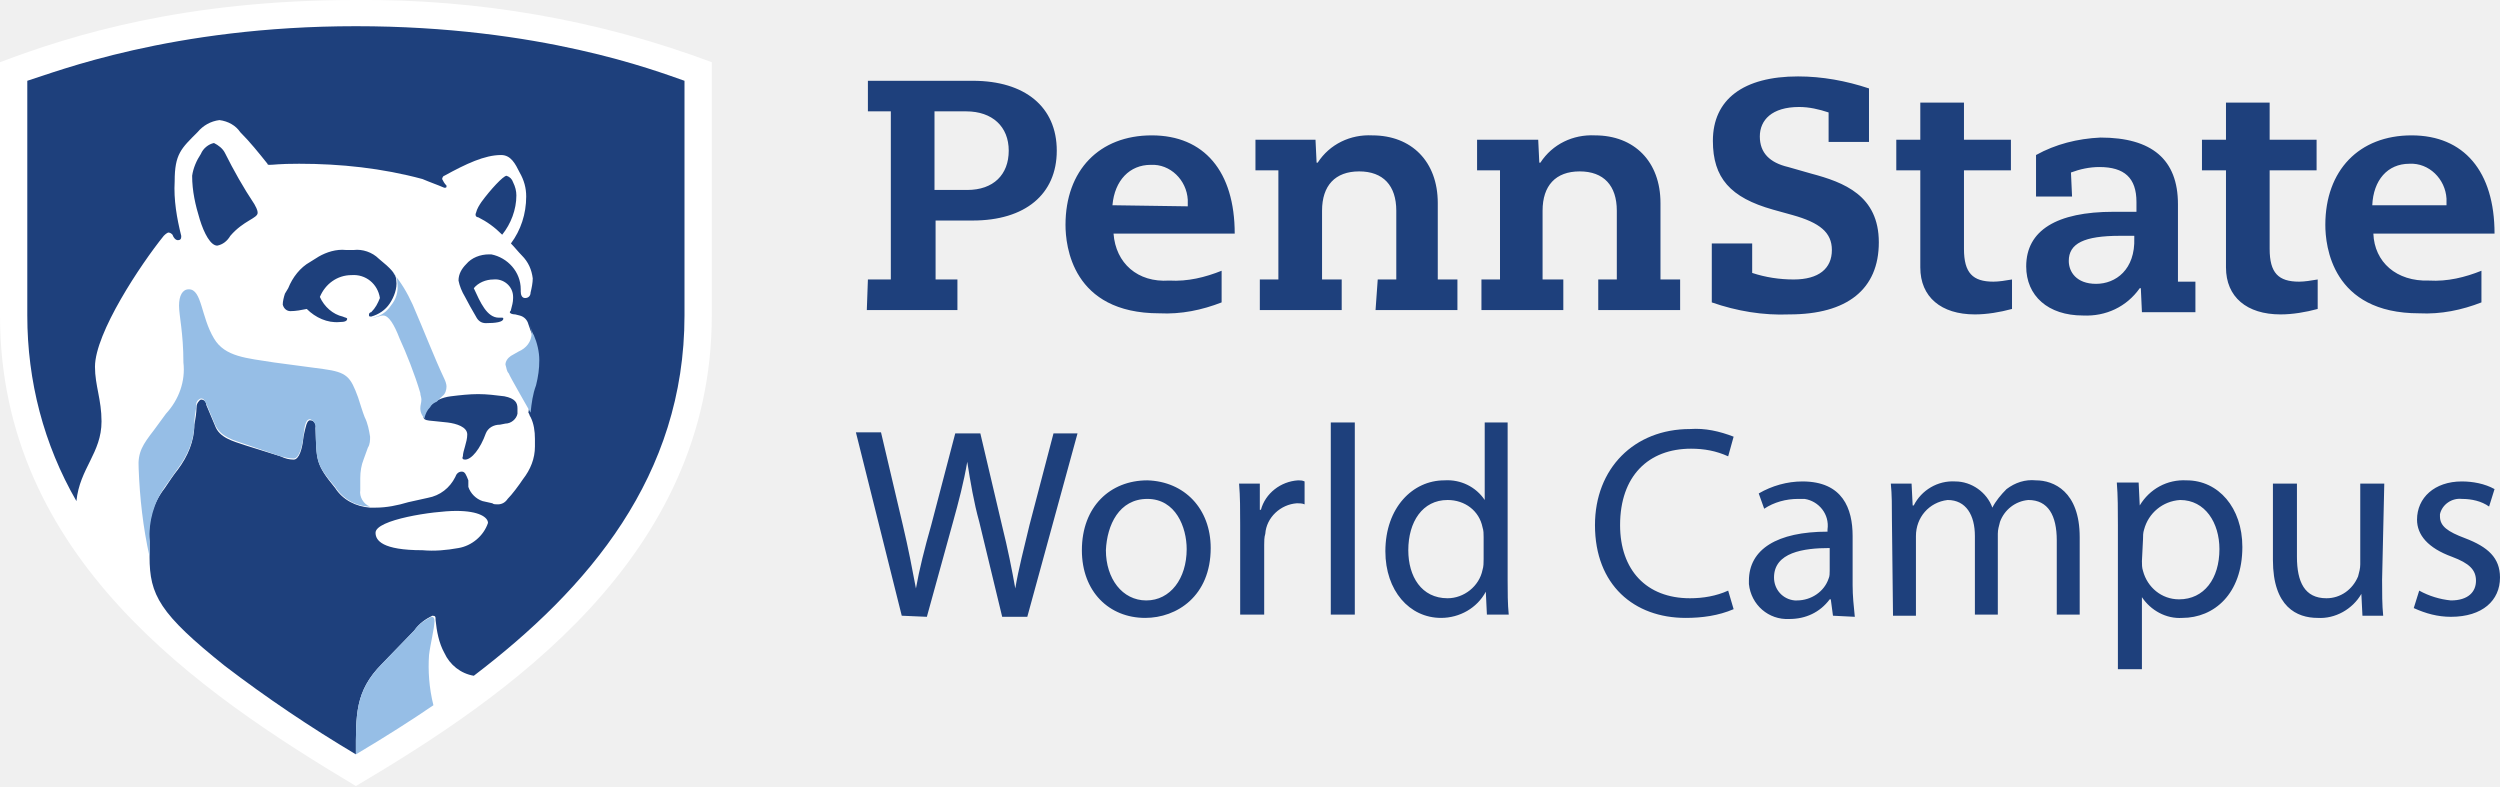
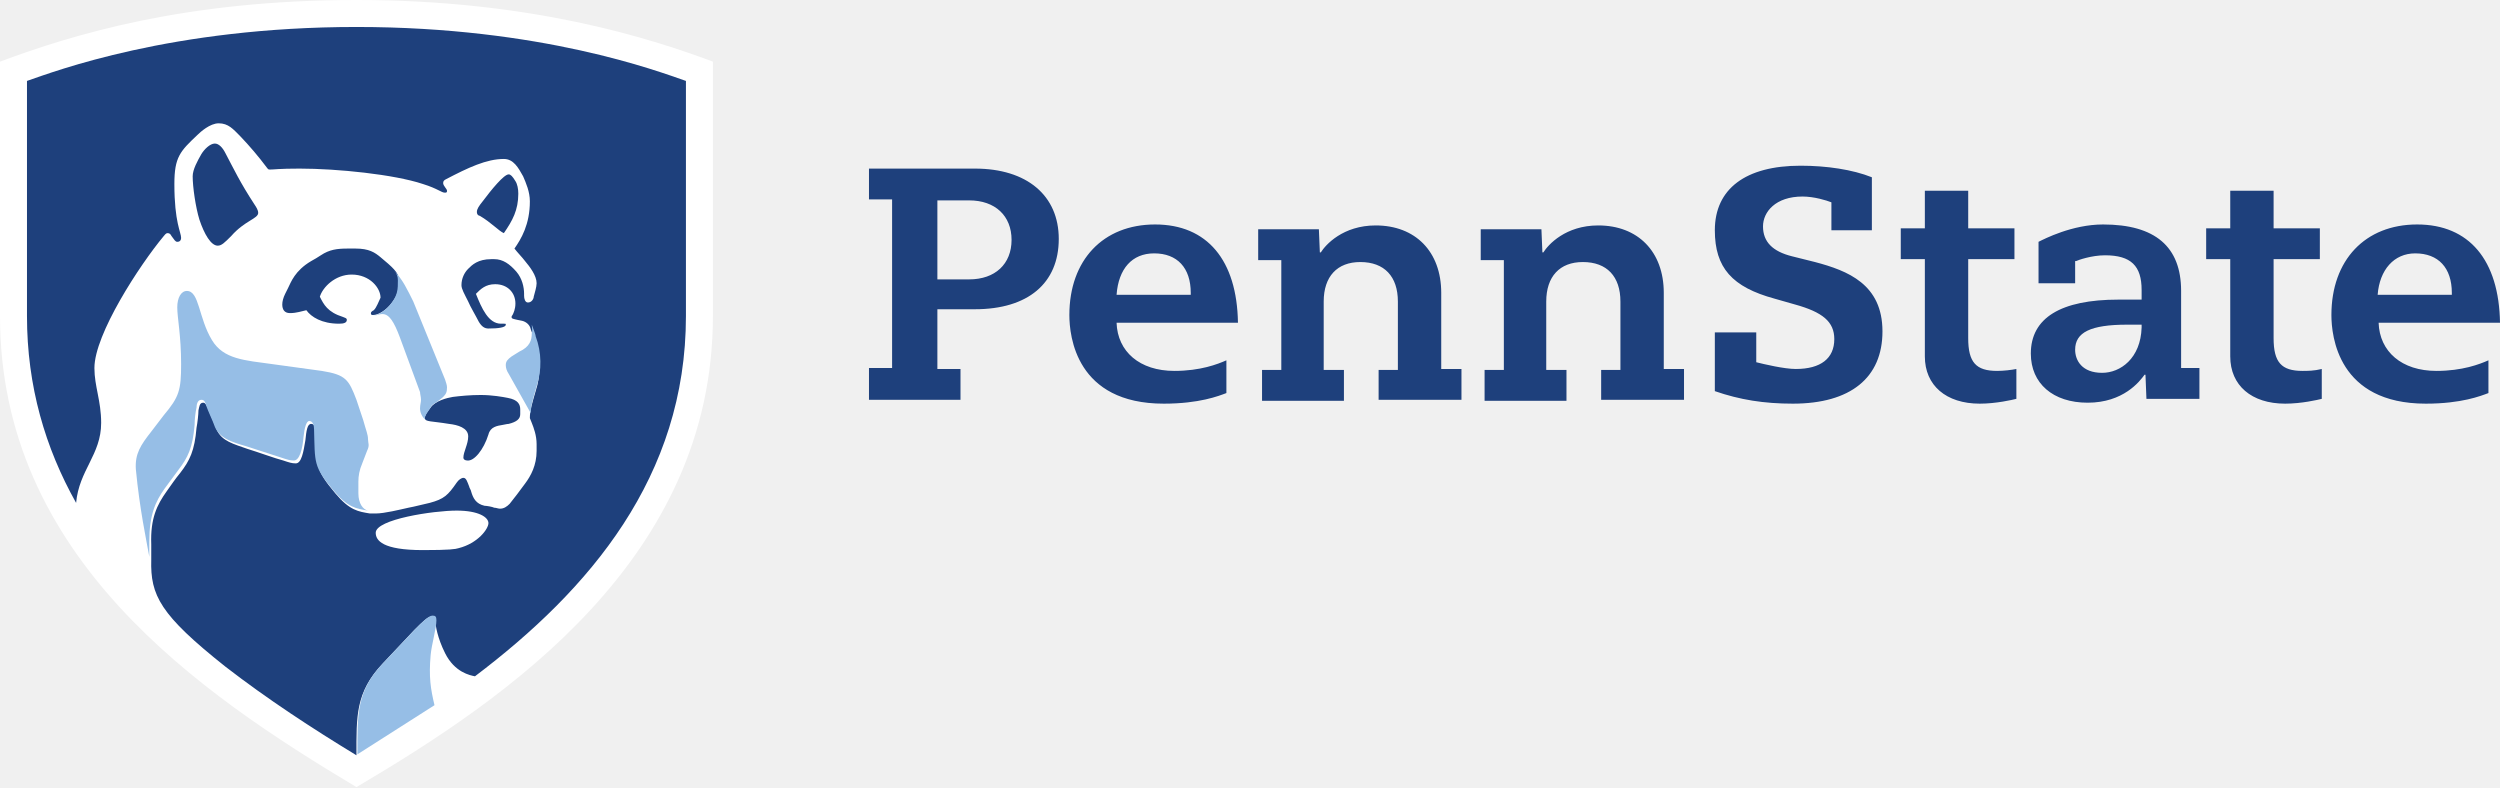
- <svg xmlns="http://www.w3.org/2000/svg" version="1.1" id="Layer_1" x="0px" y="0px" viewBox="0 0 229 72" style="enable-background:new 0 0 229 72;" xml:space="preserve">
-   <style type="text/css">
- 	.st0{fill:#FFFFFF;}
- 	.st1{fill:#1E407C;}
- 	.st2{fill:#96BEE6;}
- </style>
-   <g id="_Group_2">
-     <g id="_Group_3">
-       <path id="_Compound_Path_" class="st0" d="M32.6,72C18.2,63.4,0,51,0,28.9V5.7C6.6,3.2,16.9,0,32.6,0c11.1-0.1,22.2,1.8,32.6,5.7    v23.2C65.2,51.1,46.3,63.9,32.6,72z" />
-     </g>
-     <g id="_Group_4">
-       <path id="_Compound_Path_2" class="st1" d="M42.4,41.8c0-0.5,0.4-1.3,0.4-2s-1-1-1.8-1.1c-1.6-0.2-2.2-0.1-2.2-0.5    c0.1-0.4,0.2-0.7,0.5-0.9c0.5-0.6,1.2-0.9,2-1c0.8-0.1,1.7-0.2,2.5-0.2c0.8,0,1.6,0.1,2.4,0.2c1,0.2,1.2,0.6,1.2,1.1v0.5    c-0.1,0.5-0.6,0.9-1.1,0.9l-0.5,0.1c-0.6,0-1.1,0.3-1.3,0.8c-0.5,1.4-1.3,2.4-1.9,2.4C42.4,42.1,42.3,42,42.4,41.8    C42.4,41.8,42.4,41.8,42.4,41.8L42.4,41.8L42.4,41.8z M43.8,19.9c-0.2,0-0.3-0.2-0.2-0.4c0.1-0.4,0.3-0.7,0.5-1    c0.8-1.1,2-2.4,2.3-2.4c0.3,0.1,0.5,0.3,0.6,0.6c0.2,0.4,0.3,0.8,0.3,1.2c0,1.3-0.5,2.6-1.3,3.6C45.3,20.8,44.6,20.3,43.8,19.9    L43.8,19.9z M19.9,22.5c0.5-0.1,0.9-0.4,1.2-0.9c1.2-1.4,2.5-1.6,2.5-2.1c0-0.3-0.2-0.6-0.3-0.8c-1-1.5-1.9-3.1-2.7-4.7    c-0.2-0.4-0.6-0.7-1-0.9c-0.5,0.1-1,0.5-1.2,1c-0.4,0.6-0.7,1.3-0.8,2c0,1.4,0.3,2.7,0.7,4C18.7,21.4,19.3,22.5,19.9,22.5z     M34.8,27.3c-0.2-1.3-1.3-2.2-2.6-2.1c-1.3,0-2.4,0.8-2.9,2c0.4,0.9,1.2,1.6,2.1,1.8c0.2,0.1,0.4,0.1,0.4,0.2    c0,0.2-0.2,0.3-0.7,0.3c-1.1,0.1-2.2-0.4-3-1.2c-0.5,0.1-1,0.2-1.5,0.2c-0.3,0-0.6-0.2-0.7-0.6l0,0c0-0.3,0.1-0.7,0.2-1l0.3-0.5    c0.4-1,1.1-1.9,2-2.4l0.8-0.5c0.7-0.4,1.6-0.7,2.5-0.6h0.7c0.8-0.1,1.7,0.2,2.3,0.8c1.1,0.9,1.6,1.4,1.6,2    c0.1,0.7-0.2,1.5-0.6,2.1c-0.4,0.6-1,1-1.7,1.2c-0.1,0-0.2,0-0.2-0.1c0,0,0,0,0-0.1c0-0.1,0.1-0.2,0.2-0.2    C34.4,28.2,34.6,27.8,34.8,27.3L34.8,27.3L34.8,27.3L34.8,27.3z M42,50.2c-1.1,0.2-2.2,0.3-3.3,0.2c-3.7,0-4.3-0.9-4.3-1.6    c0-1.2,5.3-2,7.4-2s2.9,0.6,2.9,1.1C44.3,49.1,43.2,50,42,50.2L42,50.2z M20.6,61c3.8,2.9,7.8,5.6,12,8.1l0,0    c0-3.6-0.1-5.8,2.4-8.3l3-3.1c0.4-0.6,1-1,1.6-1.3c0.3,0,0.3,0.1,0.3,0.4c0.1,1,0.3,2.1,0.8,3c0.5,1.1,1.5,1.9,2.7,2.1    c10.5-8,19.3-18.3,19.3-33V7.4c-2.6-0.9-13.2-5-30.1-5S5.1,6.6,2.5,7.4v21.5c0,6,1.5,11.8,4.5,17c0.3-3,2.3-4.4,2.3-7.3    c0-2-0.6-3.3-0.6-5c0-3.1,4.2-9.4,6.3-12c0.1-0.1,0.2-0.2,0.4-0.3c0.2,0,0.3,0.1,0.4,0.2c0.1,0.3,0.3,0.5,0.5,0.5    c0.2,0,0.3-0.1,0.3-0.3c0,0,0,0,0-0.1c-0.4-1.6-0.7-3.3-0.6-5c0-2.5,0.6-3,2.1-4.5c0.5-0.6,1.2-1,2-1.1c0.8,0.1,1.5,0.5,1.9,1.1    c0.9,0.9,1.7,1.9,2.5,2.9c0,0.1,0.1,0.1,0.2,0.1c0.4,0,0.8-0.1,2.7-0.1c3.8,0,7.6,0.4,11.3,1.4c0.7,0.3,1.3,0.5,2,0.8    c0.1,0,0.2,0,0.2-0.1c0,0,0,0,0-0.1c-0.2-0.2-0.3-0.4-0.4-0.6c0-0.1,0.1-0.3,0.2-0.3c2-1.1,3.7-1.9,5.2-1.9c0.9,0,1.3,0.8,1.7,1.6    c0.4,0.7,0.6,1.4,0.6,2.2c0,1.6-0.5,3.1-1.4,4.3c0.3,0.3,0.7,0.8,1,1.1c0.6,0.6,0.9,1.3,1,2.1c0,0.4-0.1,0.9-0.2,1.3    c0,0.3-0.2,0.5-0.5,0.5c-0.3,0-0.4-0.3-0.4-0.6v-0.2c0-1.6-1.2-2.9-2.7-3.2h-0.2c-0.8,0-1.6,0.3-2.1,0.9c-0.4,0.4-0.7,0.9-0.7,1.5    c0.1,0.5,0.3,1,0.6,1.5c0.2,0.4,0.7,1.3,1,1.8c0.2,0.4,0.5,0.6,0.9,0.6c0.9,0,1.6-0.1,1.6-0.4c0-0.1,0-0.1-0.2-0.1h-0.2    c-1.1,0-1.7-1.4-2.3-2.7c0.4-0.5,1.1-0.8,1.8-0.8c0.9-0.1,1.8,0.6,1.8,1.6c0,0,0,0,0,0l0,0v0.1c0,0.4-0.1,0.7-0.2,1.1    c0,0.1-0.1,0.1-0.1,0.2c0,0.1,0.2,0.2,0.5,0.2l0.4,0.1c0.4,0.1,0.7,0.4,0.8,0.8c0.1,0.3,0.3,0.9,0.4,1c0.3,0.7,0.5,1.5,0.5,2.3    c0,0.8-0.1,1.5-0.3,2.3c-0.3,0.8-0.5,1.6-0.6,2.5c0.1,0.1,0.1,0.3,0.2,0.4c0.3,0.6,0.4,1.3,0.4,2v0.7c0,1.1-0.4,2.1-1.1,3    c-0.4,0.6-1,1.4-1.4,1.8c-0.2,0.3-0.5,0.5-0.9,0.5c-0.2,0-0.4,0-0.5-0.1l-0.9-0.2c-0.6-0.2-1.1-0.7-1.3-1.3L42.9,44    c-0.2-0.5-0.3-0.8-0.6-0.8c-0.3,0-0.5,0.2-0.6,0.5c-0.5,1-1.4,1.7-2.5,1.9L37.4,46c-1,0.3-2,0.5-3,0.5h-0.5    c-1.3-0.1-2.5-0.7-3.2-1.8c-1.8-2.2-1.7-2.5-1.8-5.5c0.1-0.3-0.1-0.7-0.5-0.7c-0.3,0-0.4,0.6-0.6,1.5c-0.1,1.1-0.4,2.1-0.9,2.1    c-0.4,0-0.8-0.1-1.2-0.3l-3.2-1c-1.2-0.4-2.4-0.7-2.8-1.8l-0.8-1.9c0-0.3-0.2-0.5-0.5-0.5C18.2,36.7,18,37,18,37.3    c0,0.5-0.1,1.1-0.2,1.6c0,1.5-0.6,2.9-1.5,4.1c-0.4,0.5-0.8,1.1-1.2,1.7c-1.1,1.4-1.6,3.1-1.4,4.9V51C13.7,54.5,14.6,56.2,20.6,61    z" />
-       <path id="_Compound_Path_3" class="st2" d="M48.5,29.7L48.5,29.7c0.1,0.3,0.3,0.9,0.4,1c0.3,0.7,0.5,1.5,0.5,2.3    c0,0.8-0.1,1.5-0.3,2.3c-0.3,0.8-0.4,1.6-0.5,2.5c-0.1-0.2-1.9-3.3-2-3.6c-0.2-0.2-0.2-0.5-0.3-0.8c0-0.3,0.2-0.6,0.5-0.8    c0.2-0.1,0.5-0.3,0.7-0.4c0.7-0.3,1.2-0.9,1.2-1.7C48.7,30.3,48.6,30,48.5,29.7z M40.7,34.7c0.1,0.2,0.2,0.5,0.2,0.7    c0,0.3-0.1,0.7-0.4,0.9L40,36.8c-0.3,0.1-0.5,0.3-0.6,0.5c-0.3,0.3-0.4,0.6-0.5,0.9c0,0.1,0,0.1,0.1,0.2c-0.3-0.2-0.5-0.6-0.5-1    c0-0.3,0.1-0.5,0.1-0.8c0-0.2-0.1-0.4-0.1-0.6c-0.5-1.7-1.3-3.7-1.9-5c-0.5-1.3-1-2.1-1.5-2.1c-0.3,0-0.6,0.2-1,0.2    c0.7-0.1,1.3-0.5,1.7-1.1c0.5-0.6,0.7-1.3,0.6-2.1c0-0.3-0.1-0.7-0.4-0.9c0.7,0.8,1.3,1.8,1.8,2.9C38.8,30.2,39.8,32.8,40.7,34.7    L40.7,34.7L40.7,34.7z M13.7,51v-1.5c-0.1-1.7,0.4-3.5,1.4-4.9l1.2-1.7c0.9-1.2,1.5-2.6,1.5-4.1c0-0.5,0.1-1.1,0.2-1.6    c-0.1-0.3,0.1-0.6,0.4-0.7c0,0,0,0,0,0l0,0c0.3,0,0.3,0.2,0.5,0.5l0.8,1.9c0.5,1.1,1.6,1.4,2.8,1.8l3.2,1.1    c0.4,0.1,0.8,0.2,1.2,0.2c0.5,0,0.8-1.1,0.9-2.1c0.1-0.9,0.2-1.5,0.6-1.5c0.3,0.1,0.5,0.4,0.5,0.7c0.1,3-0.1,3.3,1.8,5.5    c0.7,1.1,1.9,1.8,3.2,1.8c-0.6-0.2-1-0.9-0.9-1.5v-1.1c0-0.6,0.1-1.2,0.3-1.7c0.1-0.3,0.3-0.8,0.4-1.1c0.2-0.3,0.2-0.7,0.2-1    c-0.1-0.6-0.2-1.2-0.5-1.8c-0.2-0.5-0.4-1.2-0.6-1.8c-0.7-1.9-1-2.3-3.2-2.6l-4.5-0.6c-2.5-0.4-4.5-0.5-5.5-2.2    c-1.2-2-1.1-4.5-2.3-4.5c-0.6,0-0.9,0.6-0.9,1.5s0.4,2.5,0.4,5.2c0.2,1.7-0.4,3.4-1.6,4.7c-0.3,0.4-0.8,1.1-1.1,1.5    c-1,1.3-1.5,2-1.4,3.5C12.8,45.6,13.1,48.3,13.7,51z M39.3,60c0.1-0.9,0.5-2.5,0.5-3.1l0,0c0-0.3-0.1-0.4-0.3-0.4    c-0.6,0.3-1.2,0.7-1.6,1.3l-3,3.1c-2.4,2.5-2.3,4.6-2.3,8.2l0,0c2.7-1.6,5.2-3.2,7.1-4.5C39.3,63,39.2,61.4,39.3,60L39.3,60    L39.3,60z" />
-     </g>
-   </g>
-   <path id="_Compound_Path_4" class="st1" d="M217.4,21.4h11.1c0-5.7-2.8-9-7.6-9s-7.9,3.2-7.9,8.2c0,1.9,0.6,8.1,8.6,8.1  c2,0.1,3.9-0.3,5.7-1v-2.9c-1.5,0.6-3.1,1-4.8,0.9C219.5,25.8,217.5,24,217.4,21.4z M201.7,15.6h2.2v8.9c0,2.7,1.9,4.3,5,4.3  c1.1,0,2.3-0.2,3.4-0.5v-2.7c-0.6,0.1-1.2,0.2-1.7,0.2c-1.9,0-2.7-0.8-2.7-3v-7.2h4.3v-2.8h-4.3V9.4h-4v3.4h-2.2L201.7,15.6z   M189.7,15.8c0.8-0.3,1.7-0.5,2.6-0.5c2.3,0,3.4,1,3.4,3.2v0.9h-2.1c-5.2,0-8,1.7-8,5c0,2.7,2,4.5,5.2,4.5c2.1,0.1,4-0.8,5.2-2.5  h0.1l0.1,2.2h4.9v-2.8h-1.6v-7.1c0-4.1-2.4-6.1-7.1-6.1c-2.1,0.1-4.1,0.6-5.9,1.6v3.8h3.3L189.7,15.8z M173.7,15.6h2.2v8.9  c0,2.7,1.9,4.3,5,4.3c1.1,0,2.3-0.2,3.4-0.5v-2.7c-0.6,0.1-1.2,0.2-1.7,0.2c-1.9,0-2.7-0.8-2.7-3v-7.2h4.3v-2.8h-4.3V9.4h-4v3.4  h-2.2L173.7,15.6z M160.5,25v-2.7h-3.7v5.4c2.3,0.8,4.7,1.2,7.1,1.1c5.3,0,8.2-2.3,8.2-6.6s-3.2-5.5-6.2-6.3l-2.1-0.6  c-1.7-0.4-2.6-1.3-2.6-2.8s1.1-2.7,3.6-2.7c0.9,0,1.8,0.2,2.7,0.5V13h3.7V8.1c-2.1-0.7-4.3-1.1-6.5-1.1c-5,0-7.8,2.1-7.8,5.9  c0,3.4,1.6,5.2,5.5,6.3l1.8,0.5c2.5,0.7,3.6,1.6,3.6,3.2c0,1.7-1.2,2.7-3.5,2.7C163,25.6,161.7,25.4,160.5,25L160.5,25L160.5,25  L160.5,25z M102,21.4h11.1c0-5.7-2.8-9-7.6-9s-7.9,3.2-7.9,8.2c0,1.9,0.6,8.1,8.6,8.1c2,0.1,3.9-0.3,5.7-1v-2.9  c-1.5,0.6-3.1,1-4.8,0.9C104.2,25.9,102.2,24.1,102,21.4L102,21.4L102,21.4z M126,28.4h7.5v-2.8h-1.8v-7c0-3.8-2.4-6.2-6-6.2  c-2-0.1-3.9,0.8-5,2.5h-0.1l-0.1-2.1H115v2.8h2.1v10h-1.7v2.8h7.5v-2.8h-1.8v-6.3c0-2.3,1.2-3.6,3.4-3.6c2.2,0,3.4,1.3,3.4,3.6v6.3  h-1.7L126,28.4z M79.4,28.4h8.3v-2.8h-2v-5.4h3.4c4.8,0,7.7-2.4,7.7-6.4s-2.9-6.4-7.7-6.4h-9.6v2.8h2.1v15.4h-2.1L79.4,28.4z   M192,26c-1.8,0-2.5-1.1-2.5-2.1c0-1.6,1.4-2.3,4.7-2.3h1.3v0.2C195.6,24.7,193.8,26,192,26L192,26L192,26z M217.3,18.8  c0.1-2.3,1.4-3.8,3.4-3.8c1.8-0.1,3.3,1.4,3.4,3.2c0,0.1,0,0.3,0,0.4v0.2L217.3,18.8L217.3,18.8z M101.9,18.8  c0.2-2.3,1.6-3.7,3.5-3.7c1.8-0.1,3.3,1.4,3.4,3.2c0,0.1,0,0.3,0,0.4v0.2L101.9,18.8L101.9,18.8z M88.6,17.4h-3v-7.2h2.9  c2.4,0,3.9,1.4,3.9,3.6S91,17.4,88.6,17.4z M146.4,28.4h7.5v-2.8h-1.8v-7c0-3.8-2.4-6.2-6-6.2c-2-0.1-3.9,0.8-5,2.5H141l-0.1-2.1  h-5.6v2.8h2.1v10h-1.7v2.8h7.5v-2.8h-1.9v-6.3c0-2.3,1.2-3.6,3.4-3.6s3.4,1.3,3.4,3.6v6.3h-1.7L146.4,28.4z M82.6,56.4l-4.2-16.8  h2.3l2,8.5c0.5,2.1,0.9,4.2,1.2,5.8l0,0c0.3-1.7,0.8-3.7,1.4-5.8l2.2-8.4h2.3l2,8.5c0.5,2,0.9,4,1.2,5.7l0,0  c0.3-1.8,0.8-3.7,1.3-5.8l2.2-8.4h2.2l-4.6,16.8h-2.3l-2.1-8.7c-0.5-1.8-0.8-3.6-1.1-5.5l0,0c-0.3,1.8-0.8,3.7-1.3,5.5l-2.4,8.7  L82.6,56.4L82.6,56.4z M110.9,50.2c0,4.4-3.1,6.4-6,6.4c-3.3,0-5.8-2.4-5.8-6.2c0-4,2.6-6.4,6-6.4C108.5,44.1,110.9,46.6,110.9,50.2  L110.9,50.2L110.9,50.2z M101.3,50.4c0,2.6,1.5,4.6,3.7,4.6s3.7-2,3.7-4.7c0-2-1-4.6-3.6-4.6S101.4,48.1,101.3,50.4L101.3,50.4  L101.3,50.4z M113.6,48.1c0-1.4,0-2.6-0.1-3.8h1.9v2.4h0.1c0.4-1.5,1.8-2.6,3.4-2.7c0.2,0,0.4,0,0.6,0.1v2.1  c-0.2-0.1-0.5-0.1-0.7-0.1c-1.5,0.1-2.8,1.3-2.9,2.8c-0.1,0.3-0.1,0.7-0.1,1v6.4h-2.2L113.6,48.1z M121.9,38.7h2.2v17.6h-2.2V38.7  L121.9,38.7L121.9,38.7z M138.1,38.7v14.5c0,1,0,2.1,0.1,3.1h-2l-0.1-2.1l0,0c-0.8,1.5-2.4,2.4-4.1,2.4c-2.9,0-5.1-2.5-5.1-6.1  c0-4,2.5-6.5,5.4-6.5c1.5-0.1,2.9,0.6,3.7,1.8l0,0v-7.1L138.1,38.7L138.1,38.7z M135.9,49.2c0-0.3,0-0.6-0.1-0.9  c-0.3-1.5-1.6-2.5-3.2-2.5c-2.3,0-3.6,2-3.6,4.6c0,2.4,1.2,4.4,3.6,4.4c1.5,0,2.9-1.1,3.2-2.6c0.1-0.3,0.1-0.7,0.1-1V49.2  L135.9,49.2z M158.8,55.8c-1.4,0.6-2.9,0.8-4.4,0.8c-4.7,0-8.3-3-8.3-8.5c0-5.2,3.6-8.8,8.7-8.8c1.4-0.1,2.7,0.2,4,0.7l-0.5,1.8  c-1.1-0.5-2.2-0.7-3.4-0.7c-3.9,0-6.5,2.5-6.5,7c0,4.1,2.4,6.7,6.4,6.7c1.2,0,2.4-0.2,3.5-0.7L158.8,55.8z M167.9,56.4l-0.2-1.5  h-0.1c-0.9,1.2-2.2,1.8-3.7,1.8c-1.9,0.1-3.5-1.3-3.7-3.2v-0.3c0-2.9,2.6-4.5,7.2-4.5v-0.2c0.2-1.4-0.8-2.6-2.1-2.8  c-0.2,0-0.4,0-0.6,0c-1.1,0-2.2,0.3-3.1,0.9l-0.5-1.4c1.2-0.7,2.6-1.1,4-1.1c3.7,0,4.6,2.5,4.6,5v4.5c0,1,0.1,1.9,0.2,2.9  L167.9,56.4z M167.6,50.2c-2.4,0-5.1,0.4-5.1,2.7c0,1.1,0.8,2,1.9,2.1h0.2c1.3,0,2.5-0.8,2.9-2c0.1-0.2,0.1-0.5,0.1-0.7L167.6,50.2  L167.6,50.2L167.6,50.2z M173.3,47.6c0-1.2,0-2.3-0.1-3.3h1.9l0.1,2h0.1c0.7-1.4,2.2-2.3,3.8-2.2c1.5,0,2.9,1,3.4,2.4l0,0  c0.3-0.6,0.8-1.2,1.3-1.7c0.8-0.6,1.7-0.9,2.7-0.8c1.6,0,4,1,4,5.2v7.1h-2.1v-6.8c0-2.3-0.8-3.7-2.6-3.7c-1.2,0.1-2.2,0.9-2.6,2  c-0.1,0.4-0.2,0.7-0.2,1.1v7.4h-2.1v-7.2c0-1.9-0.8-3.3-2.5-3.3c-1.7,0.2-2.9,1.6-2.9,3.3v7.3h-2.1L173.3,47.6z M194,48.2  c0-1.5,0-2.8-0.1-4h2l0.1,2.1l0,0c0.9-1.5,2.5-2.4,4.3-2.3c2.9,0,5.1,2.5,5.1,6.1c0,4.3-2.6,6.5-5.5,6.5c-1.5,0.1-2.9-0.7-3.7-1.9  l0,0v6.6H194L194,48.2L194,48.2z M196.2,51.4c0,0.3,0,0.6,0.1,0.9c0.4,1.5,1.7,2.6,3.3,2.6c2.3,0,3.7-1.9,3.7-4.6  c0-2.4-1.3-4.5-3.6-4.5c-1.6,0.1-2.9,1.2-3.3,2.7c-0.1,0.3-0.1,0.6-0.1,0.9L196.2,51.4L196.2,51.4L196.2,51.4z M218.2,53.1  c0,1.2,0,2.3,0.1,3.3h-1.9l-0.1-2l0,0c-0.8,1.4-2.4,2.3-4,2.2c-1.9,0-4.1-1-4.1-5.3v-7h2.2V51c0,2.3,0.7,3.8,2.7,3.8  c1.3,0,2.4-0.8,2.9-2c0.1-0.4,0.2-0.7,0.2-1.1v-7.4h2.2L218.2,53.1L218.2,53.1L218.2,53.1z M221.6,54.1c0.9,0.5,1.9,0.8,2.9,0.9  c1.6,0,2.3-0.8,2.3-1.8s-0.6-1.6-2.2-2.2c-2.2-0.8-3.2-2-3.2-3.4c0-2,1.6-3.5,4.1-3.5c1,0,2.1,0.2,3,0.7l-0.5,1.6  c-0.7-0.5-1.6-0.7-2.5-0.7c-0.9-0.1-1.8,0.5-2,1.4c0,0.1,0,0.1,0,0.2c0,0.9,0.7,1.4,2.3,2c2.1,0.8,3.2,1.8,3.2,3.6  c0,2.1-1.6,3.6-4.5,3.6c-1.2,0-2.3-0.3-3.4-0.8L221.6,54.1z" />
+ <svg xmlns="http://www.w3.org/2000/svg" viewBox="0 0 259.5 81.7" id="psu-mark">
+   <path fill="#fff" d="M37 81.7C20.6 71.9 0 57.8 0 32.8V6.4C7.5 3.6 19.2 0 37 0c18 0 30.3 3.9 37 6.4v26.4C74 58 52.6 72.5 37 81.7z" />
+   <path fill="#1e407c" d="M48.1 47.5c0-.6.5-1.4.5-2.2 0-.9-1.1-1.2-2-1.3-1.8-.3-2.5-.2-2.5-.6 0-.3.2-.6.6-1.1.5-.7 1.7-1 2.3-1.1.8-.1 1.8-.2 2.9-.2 1.2 0 2.3.2 2.8.3 1.1.2 1.3.7 1.3 1.2v.5c0 .5-.4.8-1.2 1-.2 0-.5.1-.6.1-.6.1-1.3.2-1.5 1-.5 1.6-1.5 2.8-2.2 2.7-.2 0-.4-.1-.4-.3zm1.7-25.1c-.1 0-.3-.1-.3-.4s.2-.6.6-1.1c.9-1.2 2.2-2.8 2.7-2.8.2 0 .4.2.7.7.2.3.3.8.3 1.3 0 1.7-.6 2.8-1.5 4.1-.5-.2-1.3-1.1-2.5-1.8zm-27.2 3.1c.4 0 .7-.3 1.4-1 1.4-1.6 2.8-1.8 2.8-2.4 0-.3-.2-.6-.4-.9-1.5-2.3-2.1-3.6-3-5.3-.3-.6-.7-1-1.1-1-.5 0-1.1.6-1.4 1.1-.4.7-.9 1.6-.9 2.3 0 1.1.3 3.2.7 4.5.5 1.5 1.2 2.7 1.9 2.7zm16.9 5.4c0-1-1.1-2.4-3-2.4-1.7 0-3 1.3-3.3 2.3.4.8.8 1.6 2.4 2.1.2.1.4.1.4.3 0 .3-.3.4-.8.4-1.8 0-2.9-.7-3.4-1.4-.5.1-1 .3-1.7.3-.6 0-.8-.4-.8-.9 0-.3.1-.7.3-1.1l.3-.6c.3-.6.7-1.8 2.4-2.8a13.12 13.12 0 001-.6c.9-.6 1.7-.7 2.8-.7h.8c1.4 0 2 .4 2.6.9 1.2 1 1.9 1.6 1.9 2.3 0 .8 0 1.5-.7 2.4-.6.8-1.4 1.3-2 1.3-.2 0-.2-.1-.2-.2s.1-.2.3-.3c.3-.3.5-.9.7-1.3zm8.1 26c-.3.1-.9.2-3.7.2-4.2 0-4.9-1-4.9-1.8 0-1.4 6-2.3 8.4-2.3 2.3 0 3.3.7 3.3 1.3s-1.1 2.1-3.1 2.6zM23.4 69.2c4.4 3.4 9 6.4 13.6 9.2 0-4.1-.1-6.5 2.7-9.5l3.3-3.5c.8-.8 1.4-1.4 1.8-1.4.3 0 .4.1.4.5s.2 1.7 1 3.3c1 2 2.6 2.3 3.1 2.4 11.9-9 21.9-20.7 21.9-37.4V8.4c-2.9-1-15-5.6-34.2-5.6S5.7 7.4 2.8 8.4v24.4c0 7.3 1.9 13.7 5.1 19.4.3-3.4 2.6-5 2.6-8.3 0-2.3-.7-3.8-.7-5.7 0-3.5 4.7-10.7 7.2-13.7.1-.1.2-.3.4-.3s.3.1.4.3c.3.4.4.6.6.6.3 0 .4-.2.4-.4 0-.6-.7-1.6-.7-5.6 0-2.8.6-3.4 2.4-5.1.3-.3 1.3-1.2 2.2-1.2 1 0 1.5.6 2.2 1.3a35.47 35.47 0 012.8 3.3c.1.1.1.2.3.2.5 0 .9-.1 3.1-.1 3.9 0 9.8.6 12.8 1.6 1.6.5 1.9.9 2.3.9.2 0 .2-.1.2-.2 0-.2-.4-.5-.4-.8 0-.2.1-.3.3-.4 2.3-1.2 4.2-2.1 6-2.1 1 0 1.5.9 2 1.8.3.7.7 1.6.7 2.6 0 2.4-.9 3.9-1.6 4.9.3.4.8.9 1.1 1.3.5.6 1.2 1.5 1.2 2.3 0 .4-.2 1-.3 1.4 0 .2-.2.6-.6.6-.3 0-.4-.4-.4-.7v-.2c0-.7-.2-1.6-.8-2.3-.7-.8-1.4-1.3-2.3-1.3H51c-1.4 0-2 .6-2.4 1s-.7 1-.7 1.7c0 .4.3.9.7 1.7.2.5.8 1.5 1.1 2.1.3.5.6.7 1 .7 1 0 1.8-.1 1.8-.4 0-.1 0-.1-.2-.1H52c-1.3 0-2-1.6-2.6-3.1.5-.5 1-1 2-1 1.3 0 2.1.9 2.1 2 0 .6-.2 1-.3 1.2-.1.1-.1.2-.1.2 0 .2.2.2.6.3.1 0 .4.1.5.1.4.1.8.4.9.9.1.3.4 1 .4 1.2a7.83 7.83 0 01.1 5.2c-.4 1.4-.6 2-.6 2.8.1.2.1.3.2.5.2.5.5 1.3.5 2.2v.7c0 1.5-.6 2.6-1.2 3.4-.5.7-1.2 1.6-1.6 2.1-.3.3-.6.5-1 .5-.2 0-.4-.1-.6-.1-.2-.1-.8-.2-1-.2-.9-.2-1.2-.8-1.4-1.5 0-.1-.2-.4-.2-.5-.2-.5-.3-.9-.6-.9-.2 0-.5.2-.7.5-.9 1.3-1.3 1.7-2.8 2.1-.5.1-1.6.4-2.2.5-.9.2-2.5.6-3.4.6h-.6c-1.2-.2-2.1-.3-3.6-2.1-2.1-2.5-1.9-2.9-2-6.3 0-.4-.1-.9-.5-.9s-.5.7-.6 1.7c-.2 1.2-.4 2.4-1 2.4-.4 0-.7-.1-1.3-.3-.8-.2-2.7-.9-3.7-1.2-1.4-.5-2.7-.8-3.2-2-.2-.6-.7-1.6-.9-2.2-.2-.4-.3-.6-.5-.6-.4 0-.4.4-.5.8 0 .4-.1 1.3-.2 1.8-.2 2.4-.7 3.4-1.7 4.7-.5.6-.9 1.2-1.4 1.9-1 1.4-1.7 2.8-1.6 5.5v1.6c-.1 3.7.9 5.7 7.7 11.1z" />
+   <path fill="#96bee6" d="M55.2 33.7c.1.3.4 1 .4 1.2a7.83 7.83 0 01.1 5.2c-.4 1.4-.6 2-.6 2.8l-2.3-4.1c-.2-.3-.3-.6-.3-.9 0-.4.2-.6.6-.9l.8-.5c1.1-.5 1.3-1.2 1.3-1.9.1-.3 0-.6 0-.9zm-9 5.7c.1.3.2.6.2.8 0 .5-.1.7-.4 1-.2.2-.4.3-.6.5-.3.2-.6.3-.7.6-.3.5-.6.8-.6 1.1 0 .1 0 .2.1.2-.4-.3-.6-.8-.6-1.2s.1-.6.1-.9-.1-.6-.1-.8L41.5 35c-.6-1.6-1.1-2.4-1.8-2.4-.4 0-.7.2-1.1.2.5 0 1.4-.5 2-1.3.7-.9.7-1.5.7-2.4 0-.4-.1-.7-.4-1 .9.9 1.4 2 2 3.2l3.3 8.1zM15.5 57.8v-1.6c0-2.7.6-4.1 1.6-5.5l1.4-1.9c1-1.3 1.5-2.3 1.7-4.7a8.97 8.97 0 01.2-1.8c0-.3.1-.8.5-.8.3 0 .4.2.5.6.2.6.7 1.6.9 2.2.5 1.2 1.8 1.6 3.2 2l3.7 1.2c.6.2.9.3 1.3.3.6 0 .9-1.2 1-2.4.1-1 .3-1.7.6-1.7.4 0 .5.5.5.9.1 3.4-.1 3.8 2 6.3 1.5 1.8 2.4 1.9 3.6 2.1-.5-.1-1-.7-1-1.8V50c0-.6.1-1.2.4-1.9l.5-1.3c.3-.6.1-.8.1-1.2 0-.5-.2-.9-.5-2l-.7-2.1c-.8-2.1-1.1-2.6-3.6-3l-5.1-.7c-2.9-.4-5.1-.5-6.3-2.5-1.4-2.3-1.3-5.1-2.6-5.1-.6 0-1 .7-1 1.7 0 1.1.4 2.9.4 5.9 0 2.7-.2 3.4-1.8 5.3l-1.3 1.7c-1.1 1.4-1.7 2.3-1.6 3.9.4 4.2 1.1 7.4 1.4 9.1zM44.7 68c.1-1.1.6-2.8.6-3.6 0-.4-.1-.5-.4-.5-.4 0-1 .6-1.8 1.4l-3.3 3.5c-2.8 2.9-2.7 5.3-2.7 9.5l8-5.1c-.4-1.7-.6-2.9-.4-5.2z" />
+   <path fill="#1e407c" d="M246.9 33.5h12.6c-.1-6.5-3.2-10.2-8.6-10.2S242 27 242 32.7c0 2.2.7 9.2 9.8 9.2 3.7 0 5.7-.8 6.5-1.1v-3.4c-.9.4-2.7 1.1-5.4 1.1-3.6 0-5.9-2-6-5zM229 26.9h2.5V37c0 3 2.2 4.9 5.7 4.9 1.7 0 3.4-.4 3.8-.5v-3.1c-.8.2-1.5.2-2 .2-2.2 0-3-.9-3-3.4v-8.2h4.8v-3.2H236v-3.9h-4.5v3.9H229v3.2zm-13.5.2c.2-.1 1.6-.6 3-.6 2.7 0 3.8 1.1 3.8 3.6v1h-2.4c-6 0-9.1 1.9-9.1 5.6 0 3.1 2.3 5.1 5.9 5.1 3.7 0 5.4-2.2 5.9-2.9h.1l.1 2.5h5.5v-3.2h-1.9v-8c0-4.6-2.7-6.9-8.1-6.9-3.2 0-6.1 1.5-6.7 1.8v4.3h3.8v-2.3zm-18.2-.2h2.5V37c0 3 2.2 4.9 5.7 4.9 1.7 0 3.4-.4 3.8-.5v-3.1c-.5.1-1.3.2-2 .2-2.2 0-3-.9-3-3.4v-8.2h4.8v-3.2h-4.8v-3.9h-4.5v3.9h-2.5v3.2zm-15 10.7v-3.1H178v6.1c2.6.9 5.1 1.3 8.1 1.3 6 0 9.3-2.7 9.3-7.5 0-4.9-3.6-6.3-7-7.2l-2.4-.6c-2-.5-3-1.5-3-3.1 0-1.5 1.3-3.1 4.1-3.1 1.2 0 2.5.4 3 .6v2.9h4.2v-5.5c-2-.8-4.7-1.2-7.4-1.2-5.7 0-8.9 2.4-8.9 6.7 0 3.9 1.8 5.9 6.2 7.1l2.1.6c2.9.8 4.1 1.8 4.1 3.6 0 2-1.4 3.1-4 3.1-1.2 0-3.3-.5-4.1-.7zm-66.4-4.1h12.6c-.1-6.5-3.2-10.2-8.6-10.2S111 27 111 32.7c0 2.2.7 9.2 9.8 9.2 3.7 0 5.7-.8 6.5-1.1v-3.4c-.9.4-2.7 1.1-5.4 1.1-3.6 0-5.9-2-6-5zm27.3 8h8.5v-3.2h-2.1v-7.9c0-4.3-2.7-7-6.8-7-3.4 0-5.2 2-5.7 2.8h-.1l-.1-2.4h-6.3V27h2.4v11.4h-2v3.2h8.5v-3.2h-2.1v-7.1c0-2.6 1.4-4.1 3.8-4.1 2.5 0 3.9 1.5 3.9 4.1v7.1h-2v3.1zm-53 0h9.5v-3.2h-2.4v-6.2h3.9c5.5 0 8.7-2.7 8.7-7.3 0-4.5-3.3-7.3-8.7-7.3h-11v3.2h2.4v17.5h-2.4v3.3zm128-2.8c-2.1 0-2.8-1.3-2.8-2.4 0-1.8 1.6-2.6 5.4-2.6h1.5v.3c-.1 3.2-2.2 4.7-4.1 4.7zm28.6-8.1c.2-2.6 1.7-4.3 3.9-4.3 2.4 0 3.8 1.5 3.8 4.1v.2h-7.7zm-130.9 0c.2-2.7 1.6-4.3 3.9-4.3 2.4 0 3.8 1.5 3.8 4.1v.2h-7.7zM100.6 29h-3.3v-8.2h3.3c2.7 0 4.4 1.6 4.4 4.1s-1.7 4.1-4.4 4.1zm65.7 12.5h8.5v-3.2h-2.1v-7.9c0-4.3-2.7-7-6.8-7-3.4 0-5.2 2-5.7 2.8h-.1l-.1-2.4h-6.3V27h2.4v11.4h-2v3.2h8.5v-3.2h-2.1v-7.1c0-2.6 1.4-4.1 3.8-4.1 2.5 0 3.9 1.5 3.9 4.1v7.1h-2v3.1z" />
</svg>
